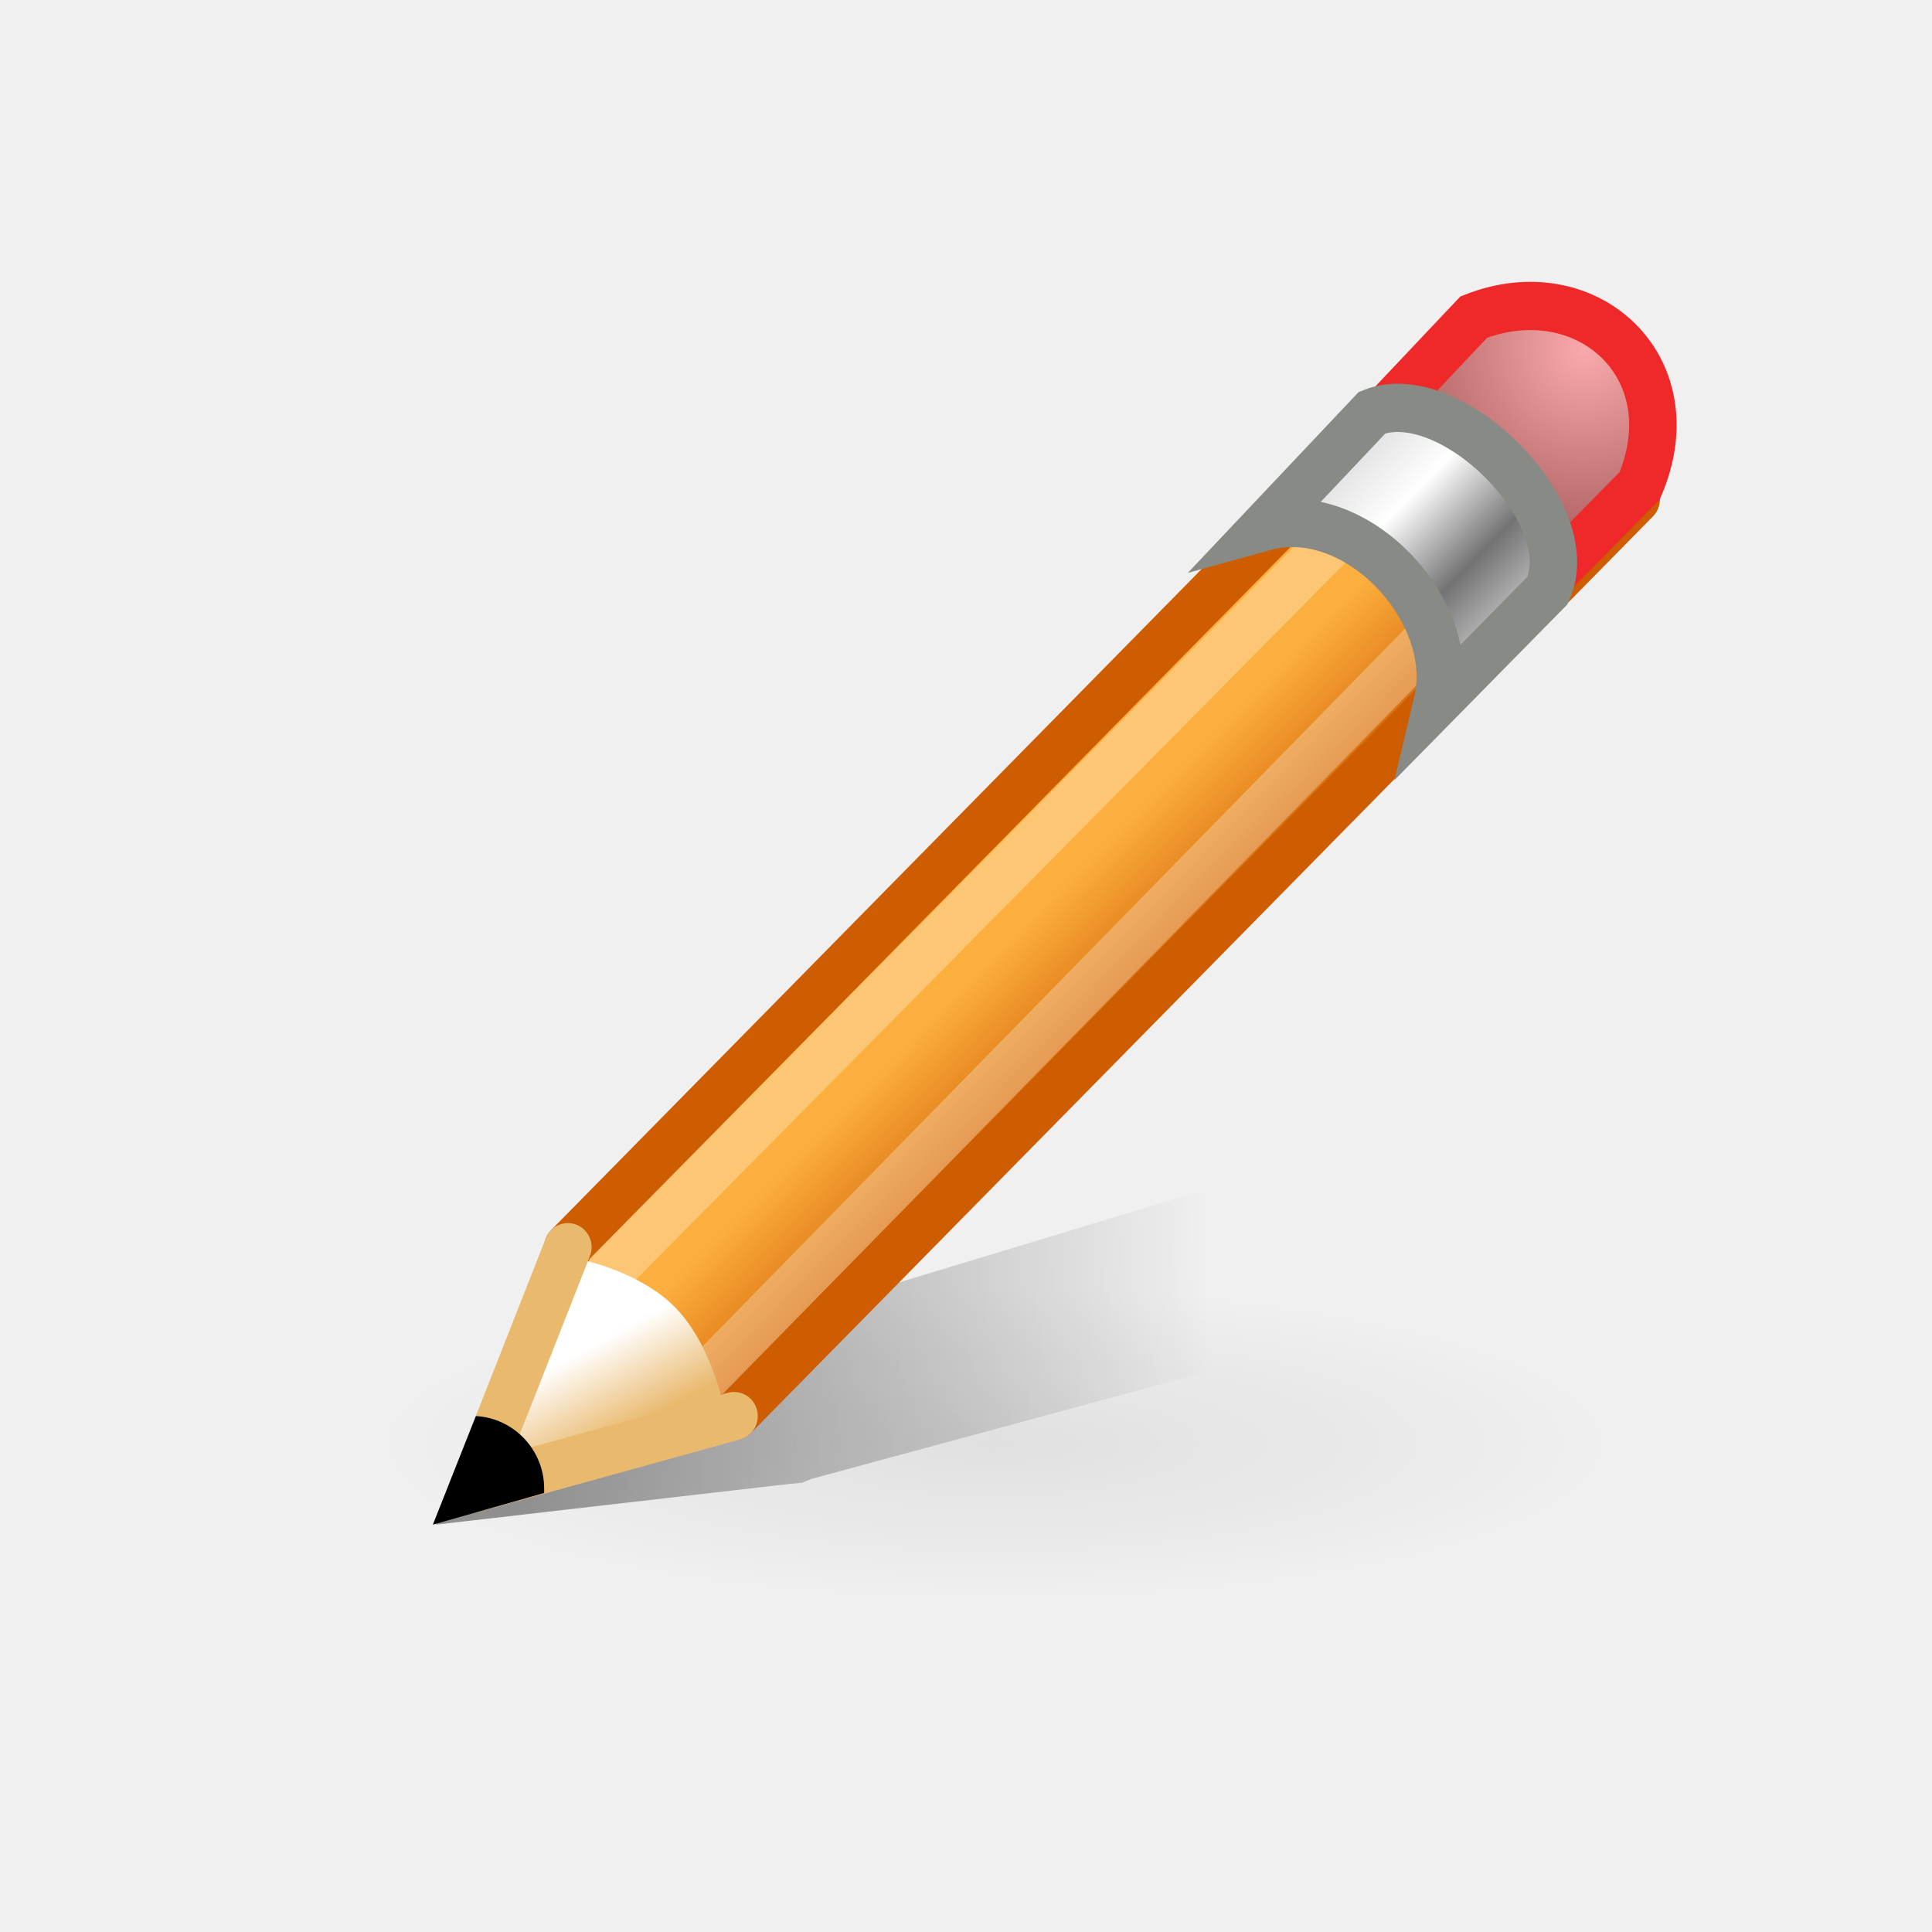
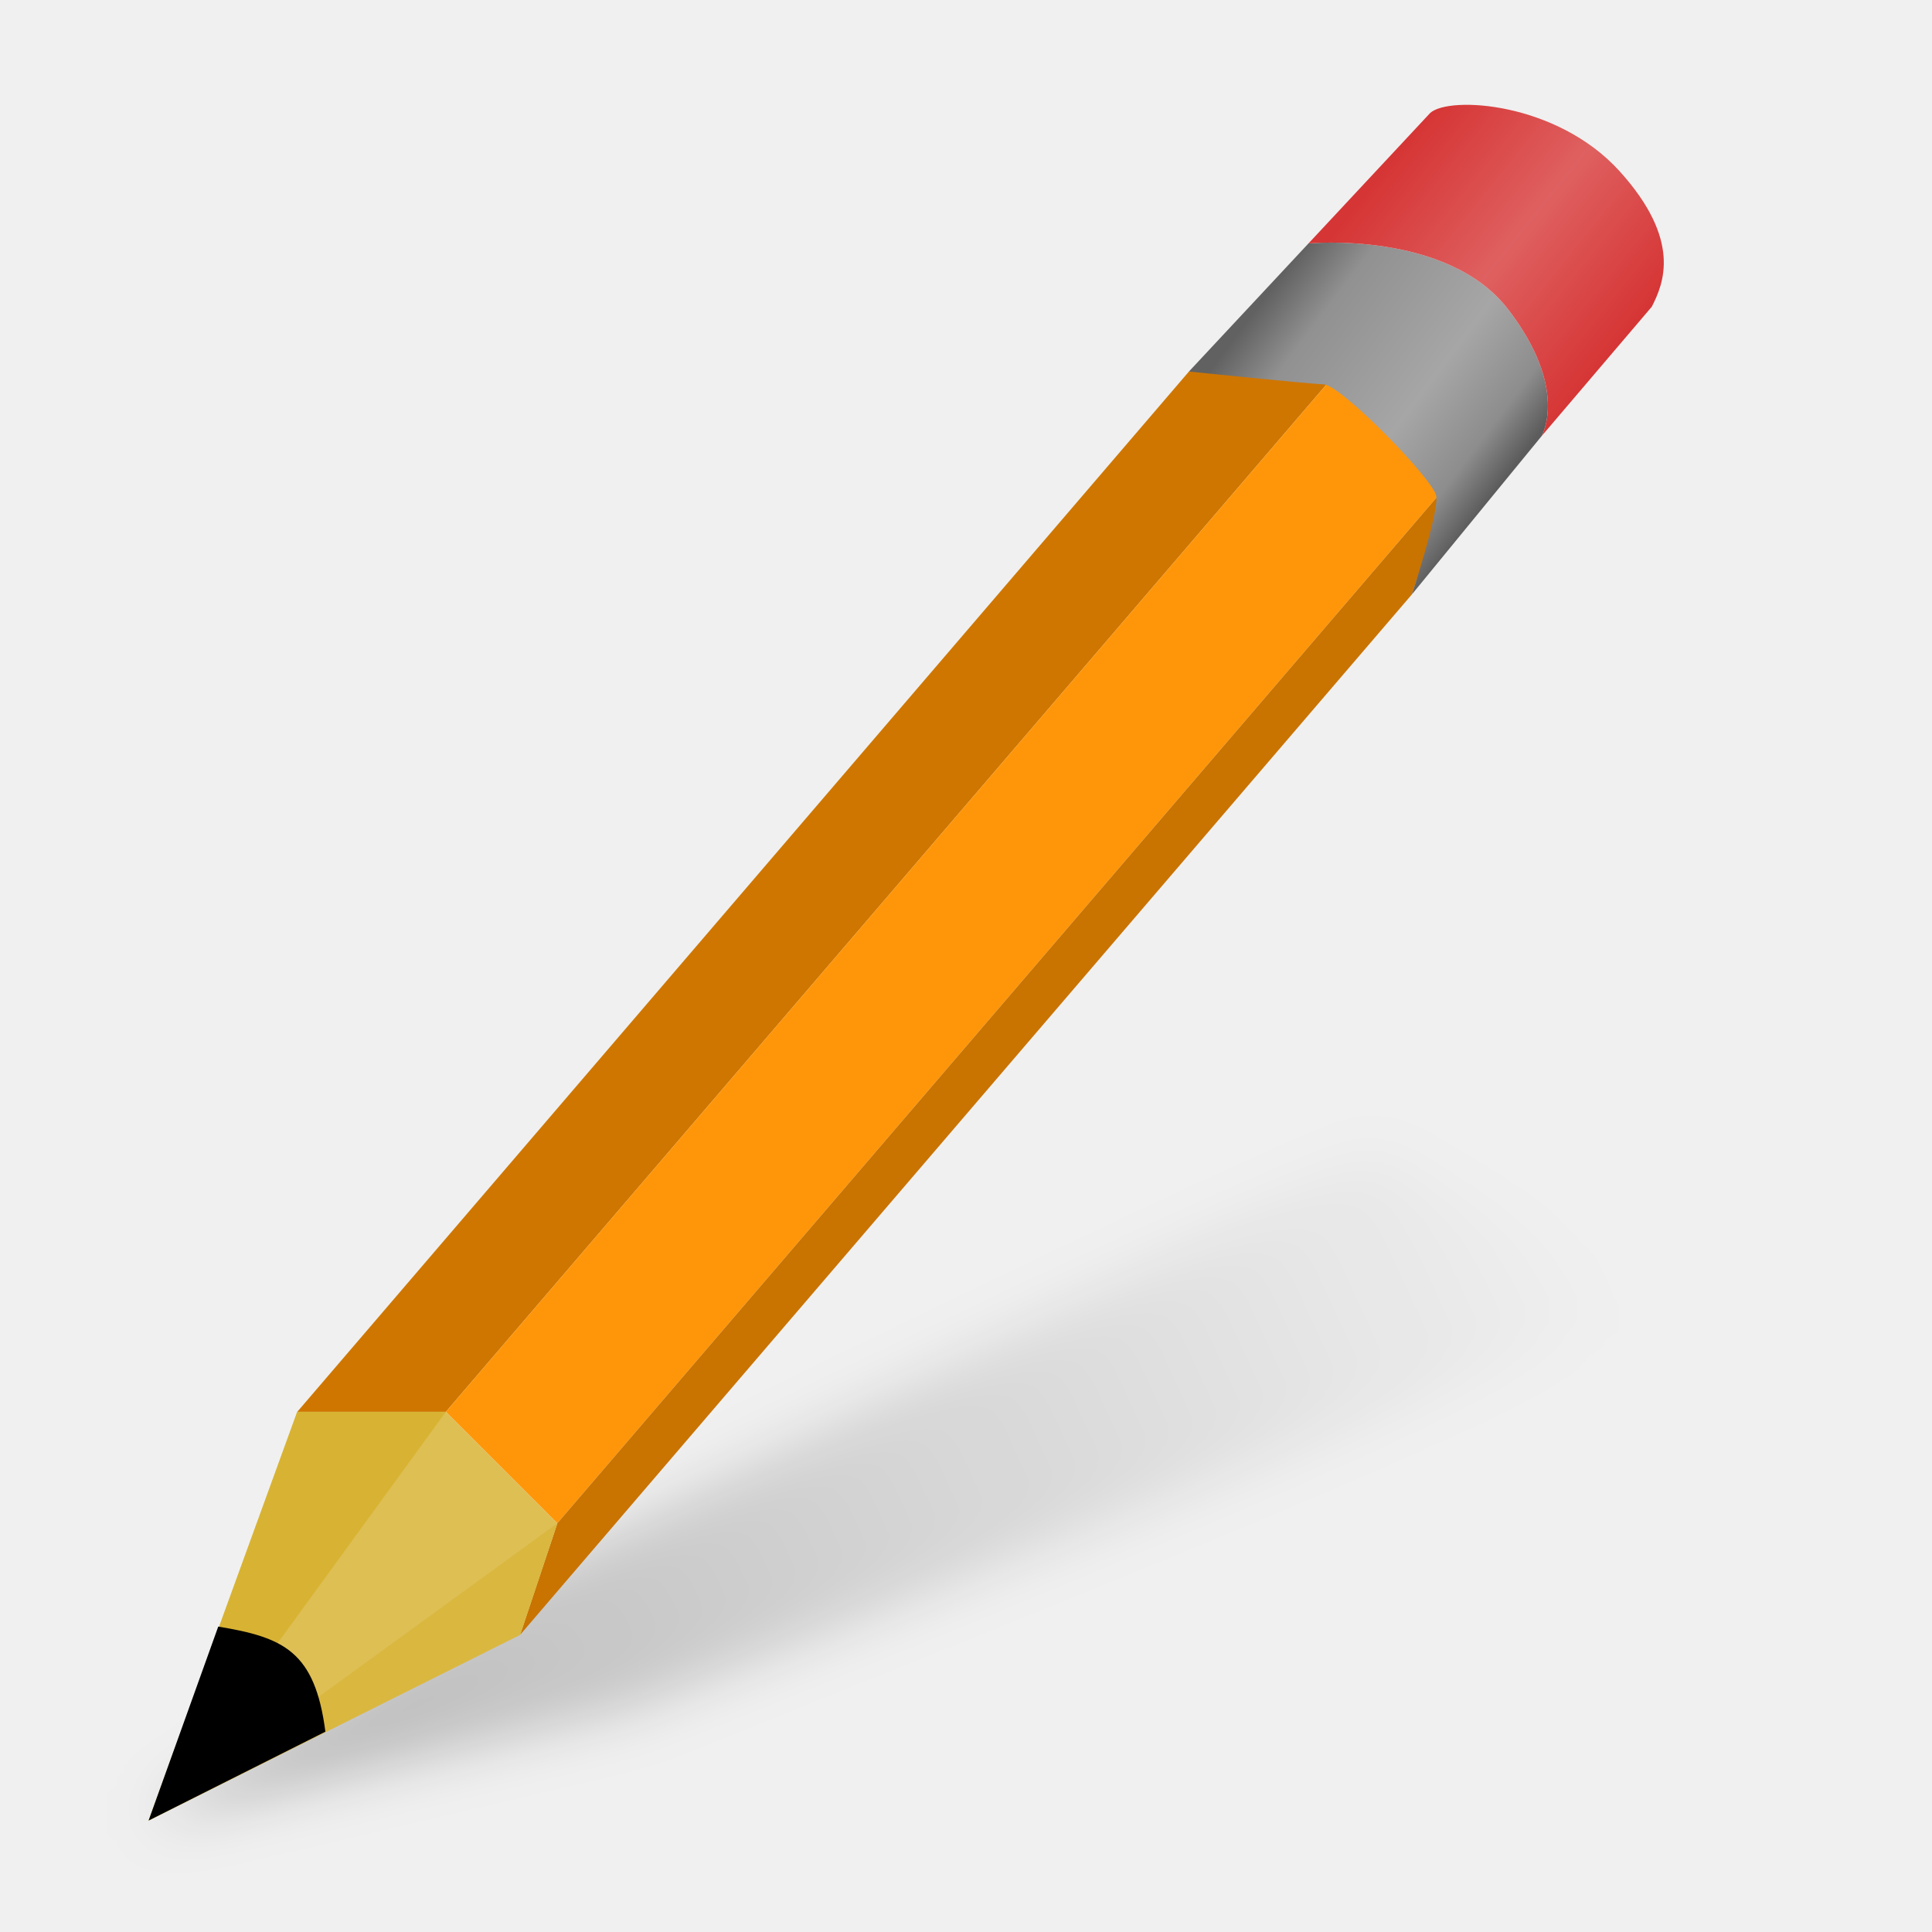
- <svg xmlns="http://www.w3.org/2000/svg" xmlns:xlink="http://www.w3.org/1999/xlink" height="64" width="64" version="1.1" viewBox="0 0 64 64" id="svg2">
+ <svg xmlns="http://www.w3.org/2000/svg" xmlns:xlink="http://www.w3.org/1999/xlink" height="26" width="26" version="1.1" viewBox="0 0 26 26" id="svg2">
  <defs id="defs4">
+     <linearGradient id="linearGradient4007">
+       <stop style="stop-color:#d63535;stop-opacity:1;" offset="0" id="stop4009" />
+       <stop id="stop4015" offset="0.5" style="stop-color:#df6060;stop-opacity:1" />
+       <stop style="stop-color:#d63535;stop-opacity:1" offset="1" id="stop4011" />
+     </linearGradient>
+     <linearGradient id="linearGradient3987">
+       <stop style="stop-color:#000000;stop-opacity:0.502" offset="0" id="stop3989" />
+       <stop style="stop-color:#000000;stop-opacity:0" offset="1" id="stop3991" />
+     </linearGradient>
+     <linearGradient id="linearGradient3971">
+       <stop id="stop3973" offset="0" style="stop-color:#ae2323;stop-opacity:1;" />
+       <stop style="stop-color:#d63131;stop-opacity:1;" offset="0.19" id="stop3975" />
+       <stop style="stop-color:#616161;stop-opacity:1;" offset="0.61" id="stop3977" />
+       <stop id="stop3979" offset="0.861" style="stop-color:#5e5e5e;stop-opacity:1;" />
+       <stop id="stop3981" offset="1" style="stop-color:#5c5c5c;stop-opacity:1;" />
+     </linearGradient>
+     <linearGradient id="linearGradient3951">
+       <stop style="stop-color:#616161;stop-opacity:1;" offset="0" id="stop3953" />
+       <stop id="stop3963" offset="0.19" style="stop-color:#919191;stop-opacity:1;" />
+       <stop id="stop3959" offset="0.61" style="stop-color:#a6a6a6;stop-opacity:1;" />
+       <stop style="stop-color:#8d8d8d;stop-opacity:1;" offset="0.861" id="stop3961" />
+       <stop style="stop-color:#5c5c5c;stop-opacity:1;" offset="1" id="stop3955" />
+     </linearGradient>
    <linearGradient id="ad" y2="93.999" gradientUnits="userSpaceOnUse" x2="87.757" gradientTransform="matrix(1.3755,0,0,1.8571,-22.548,-92.563)" y1="79.999" x1="63.911">
      <stop offset="0" id="stop7" />
      <stop stop-opacity="0" offset="1" id="stop9" />
    </linearGradient>
    <filter id="at" color-interpolation-filters="sRGB">
      <feGaussianBlur stdDeviation="1.476" id="feGaussianBlur12" />
    </filter>
    <radialGradient id="ap" gradientUnits="userSpaceOnUse" cy="120.64" cx="42.618" gradientTransform="matrix(1.9091,1.8392,-8.6223,7.5766,1009.9,-881.36)" r="3.407">
      <stop stop-color="#b4942a" offset="0" id="stop15" />
      <stop stop-color="#e4dcc9" offset="1" id="stop17" />
    </radialGradient>
-     <linearGradient id="ae" y2="77.047" gradientUnits="userSpaceOnUse" x2="81.453" gradientTransform="matrix(.99865 0 0 .99989 .14044 .0053232)" y1="72.804" x1="75.848">
+     <linearGradient id="ae" y2="77.047" gradientUnits="userSpaceOnUse" x2="81.453" gradientTransform="matrix(0.99865,0,0,0.99989,0.14044,0.0053232)" y1="72.804" x1="75.848">
      <stop stop-color="#252525" offset="0" id="stop20" />
      <stop stop-color="#252525" offset=".5" id="stop22" />
      <stop stop-color="#252525" offset=".75" id="stop24" />
      <stop offset="1" id="stop26" />
    </linearGradient>
-     <linearGradient id="af" y2="87.155" gradientUnits="userSpaceOnUse" x2="80.58" gradientTransform="matrix(.99865 0 0 .99989 .14044 .0053232)" y1="83.326" x1="76.709">
+     <linearGradient id="af" y2="87.155" gradientUnits="userSpaceOnUse" x2="80.58" gradientTransform="matrix(0.99865,0,0,0.99989,0.14044,0.0053232)" y1="83.326" x1="76.709">
      <stop stop-color="#d4a100" stop-opacity=".976" offset="0" id="stop29" />
      <stop stop-color="#ffc712" offset="1" id="stop31" />
    </linearGradient>
-     <linearGradient id="ag" y2="57.384" gradientUnits="userSpaceOnUse" x2="14.494" gradientTransform="matrix(1.2876 1.1737 -.54659 .6213 81.686 27.894)" y1="57.384" x1="11.326">
+     <linearGradient id="ag" y2="57.384" gradientUnits="userSpaceOnUse" x2="14.494" gradientTransform="matrix(1.2876,1.1737,-0.54659,0.6213,81.686,27.894)" y1="57.384" x1="11.326">
      <stop stop-color="#9a7600" offset="0" id="stop34" />
      <stop stop-color="#e3ad00" offset=".093" id="stop36" />
      <stop stop-color="#ffcd2c" offset=".504" id="stop38" />
      <stop stop-color="#e3ad00" offset=".916" id="stop40" />
      <stop stop-color="#b98d00" offset="1" id="stop42" />
    </linearGradient>
-     <linearGradient id="ah" y2="-22.053" gradientUnits="userSpaceOnUse" x2="100.66" gradientTransform="matrix(.99921 0 0 .99934 .10836 -.090375)" y1="-22.56" x1="114.93">
+     <linearGradient id="ah" y2="-22.053" gradientUnits="userSpaceOnUse" x2="100.66" gradientTransform="matrix(0.99921,0,0,0.99934,0.10836,-0.090375)" y1="-22.56" x1="114.93">
      <stop stop-color="#980000" offset="0" id="stop45" />
      <stop stop-color="#db5c5c" offset="1" id="stop47" />
    </linearGradient>
    <linearGradient id="ai" y2="7.462" gradientUnits="userSpaceOnUse" x2="82.173" y1="7.462" x1="-12.818">
      <stop stop-color="#fff" stop-opacity=".683" offset="0" id="stop50" />
      <stop stop-color="#fff" stop-opacity="0" offset="1" id="stop52" />
    </linearGradient>
    <filter id="au" color-interpolation-filters="sRGB">
      <feGaussianBlur stdDeviation="0.315" id="feGaussianBlur55" />
    </filter>
-     <radialGradient id="aq" gradientUnits="userSpaceOnUse" cy="7.462" cx="34.678" gradientTransform="matrix(-1.5103 .0026413 -.00011671 -.0091102 87.052 7.4387)" r="47.595">
+     <radialGradient id="aq" gradientUnits="userSpaceOnUse" cy="7.462" cx="34.678" gradientTransform="matrix(-1.5103,0.0026413,-1.1671e-4,-0.0091102,87.052,7.4387)" r="47.595">
      <stop stop-color="#fff" offset="0" id="stop58" />
      <stop stop-color="#fff" stop-opacity="0" offset="1" id="stop60" />
    </radialGradient>
-     <linearGradient id="aj" y2="107.36" gradientUnits="userSpaceOnUse" x2="24.451" gradientTransform="matrix(.61822 0 0 .62327 24.108 47.994)" y1="117.84" x1="33.342">
+     <linearGradient id="aj" y2="107.36" gradientUnits="userSpaceOnUse" x2="24.451" gradientTransform="matrix(0.61822,0,0,0.62327,24.108,47.994)" y1="117.84" x1="33.342">
      <stop offset="0" id="stop63" />
      <stop stop-color="#515151" offset="1" id="stop65" />
    </linearGradient>
-     <linearGradient id="ak" y2="2.366" gradientUnits="userSpaceOnUse" x2="48.733" gradientTransform="matrix(1.6732,1.5189,-1.501,1.6928,18.676,-24.466)" y1=".811" x1="48.499">
+     <linearGradient id="ak" y2="2.366" gradientUnits="userSpaceOnUse" x2="48.733" gradientTransform="matrix(1.6732,1.5189,-1.501,1.6928,18.676,-24.466)" y1="0.812" x1="48.499">
      <stop stop-color="#fff" offset="0" id="stop68" />
      <stop stop-color="#fff" stop-opacity="0" offset="1" id="stop70" />
    </linearGradient>
-     <linearGradient id="al" y2="57.151" gradientUnits="userSpaceOnUse" x2="96.58" gradientTransform="matrix(.9973 0 0 .99978 .28069 .010646)" y1="54.119" x1="92.226">
+     <linearGradient id="al" y2="57.151" gradientUnits="userSpaceOnUse" x2="96.58" gradientTransform="matrix(0.9973,0,0,0.99978,0.28069,0.010646)" y1="54.119" x1="92.226">
      <stop stop-color="#ea3838" offset="0" id="stop73" />
      <stop stop-color="#c40000" offset="1" id="stop75" />
    </linearGradient>
-     <radialGradient id="ar" xlink:href="#a" gradientUnits="userSpaceOnUse" cy="2.674" cx="49.012" gradientTransform="matrix(2.26 0 0 .27524 -2.259 -25.415)" r="1.725" />
+     <radialGradient id="ar" xlink:href="#a" gradientUnits="userSpaceOnUse" cy="2.674" cx="49.012" gradientTransform="matrix(2.26,0,0,0.27524,-2.259,-25.415)" r="1.725" />
    <linearGradient id="a">
      <stop stop-color="#fff" offset="0" id="stop79" />
      <stop stop-color="#252525" stop-opacity="0" offset="1" id="stop81" />
    </linearGradient>
-     <radialGradient id="as" xlink:href="#a" gradientUnits="userSpaceOnUse" cy="2.674" cx="49.012" gradientTransform="matrix(1.5506 0 0 .18731 21.622 -31.864)" r="1.725" />
-     <radialGradient id="am" xlink:href="#a" gradientUnits="userSpaceOnUse" cy="2.674" cx="49.012" gradientTransform="matrix(1.5496 0 0 .18768 -193.24 -23.536)" r="1.725" />
-     <radialGradient id="an" gradientUnits="userSpaceOnUse" cy="33.188" cx="37.375" gradientTransform="matrix(1 0 0 .2265 0 25.671)" r="14.625">
+     <radialGradient id="as" xlink:href="#a" gradientUnits="userSpaceOnUse" cy="2.674" cx="49.012" gradientTransform="matrix(1.5506,0,0,0.18731,21.622,-31.864)" r="1.725" />
+     <radialGradient id="am" xlink:href="#a" gradientUnits="userSpaceOnUse" cy="2.674" cx="49.012" gradientTransform="matrix(1.5496,0,0,0.18768,-193.24,-23.536)" r="1.725" />
+     <radialGradient id="an" gradientUnits="userSpaceOnUse" cy="33.188" cx="37.375" gradientTransform="matrix(1,0,0,0.2265,0,25.671)" r="14.625">
      <stop offset="0" id="stop86" />
      <stop stop-opacity="0" offset="1" id="stop88" />
    </radialGradient>
-     <linearGradient id="y" y2="18.392" gradientUnits="userSpaceOnUse" x2="32.938" gradientTransform="matrix(1 0 0 .41501 6.5485 26.767)" y1="18.538" x1="18.188">
+     <linearGradient id="y" y2="18.392" gradientUnits="userSpaceOnUse" x2="32.938" gradientTransform="matrix(1,0,0,0.41501,6.5485,26.767)" y1="18.538" x1="18.188">
      <stop offset="0" id="stop91" />
      <stop stop-opacity="0" offset="1" id="stop93" />
    </linearGradient>
    <linearGradient id="z" y2="14.691" gradientUnits="userSpaceOnUse" x2="30.432" gradientTransform="translate(6.3922,12.185)" y1="12.338" x1="28.079">
      <stop stop-color="#fcaf3e" offset="0" id="stop96" />
      <stop stop-color="#ce5c00" offset="1" id="stop98" />
    </linearGradient>
    <linearGradient id="aa" y2="22.119" gradientUnits="userSpaceOnUse" x2="22.81" gradientTransform="translate(6.3922,12.185)" y1="21.481" x1="23.448">
      <stop stop-color="#ce5c00" offset="0" id="stop101" />
      <stop stop-color="#ce5c00" offset="1" id="stop103" />
    </linearGradient>
    <linearGradient id="ab" y2="32.714" gradientUnits="userSpaceOnUse" x2="25.485" y1="34.39" x1="26.379">
      <stop stop-color="#e9b96e" offset="0" id="stop106" />
      <stop stop-color="#fff" offset="1" id="stop108" />
    </linearGradient>
-     <radialGradient id="ao" gradientUnits="userSpaceOnUse" cy="128" cx="-138.84" gradientTransform="matrix(.32039 -.32039 .32241 .32241 50.518 -74.158)" r="9.127">
+     <radialGradient id="ao" gradientUnits="userSpaceOnUse" cy="128" cx="-138.84" gradientTransform="matrix(0.32039,-0.32039,0.32241,0.32241,50.518,-74.158)" r="9.127">
      <stop stop-color="#f9a9a9" offset="0" id="stop111" />
      <stop stop-color="#ab5f5f" offset="1" id="stop113" />
    </radialGradient>
-     <linearGradient id="ac" y2="134.25" gradientUnits="userSpaceOnUse" x2="-158.75" gradientTransform="matrix(.18921 -.18923 .18921 .18923 49.739 -37.732)" y1="115.94" x1="-158.75">
+     <linearGradient id="ac" y2="134.25" gradientUnits="userSpaceOnUse" x2="-158.75" gradientTransform="matrix(0.18921,-0.18923,0.18921,0.18923,49.739,-37.732)" y1="115.94" x1="-158.75">
      <stop stop-color="#ddd" offset="0" id="stop116" />
      <stop stop-color="#fff" offset=".345" id="stop118" />
      <stop stop-color="#737373" offset=".727" id="stop120" />
      <stop stop-color="#bbb" offset="1" id="stop122" />
    </linearGradient>
+     <linearGradient xlink:href="#linearGradient3951" id="linearGradient3957" x1="17.173" y1="3.795" x2="20.406" y2="6.234" gradientUnits="userSpaceOnUse" />
+     <linearGradient xlink:href="#linearGradient3987" id="linearGradient3993" x1="1.5" y1="25" x2="21" y2="16" gradientUnits="userSpaceOnUse" />
+     <filter id="filter4003">
+       <feGaussianBlur stdDeviation="0.369" id="feGaussianBlur4005" />
+     </filter>
+     <linearGradient xlink:href="#linearGradient4007" id="linearGradient4013" x1="18.78" y1="2.098" x2="21.838" y2="4.549" gradientUnits="userSpaceOnUse" />
  </defs>
-   <g style="enable-background:new" transform="matrix(1.5729,0,0,1.5983,-21.915,-6.9292)" id="g164">
-     <path opacity="0.07" d="m52 33.188a14.625 3.312 0 1 1 -29.25 0 14.625 3.312 0 1 1 29.25 0z" transform="matrix(.89744 0 0 .98113 1.3333 1.6887)" fill="url(#an)" id="path166" />
-     <path opacity=".4" d="m41.08 28.466-15 4.473-0.125 0.065-0.094 0.078-2.75 2.853 7.438-0.843 0.281-0.026 0.188-0.078 10.062-2.683v-3.839 0z" fill-rule="evenodd" fill="url(#y)" id="path168" />
-     <path stroke-linejoin="round" d="m25.892 30.185 19-19c2.175 0.36 3.085 1.732 3.5 3.5l-19 19-4.616 0.705 1.116-4.205z" fill-rule="evenodd" stroke="url(#aa)" fill="url(#z)" id="path170" />
-     <path opacity=".282" d="m26.792 30.685 18.498-18.398c1.09 0.178 1.517 0.988 2 2l-18.398 18.498-3.3 0.9 1.2-3z" stroke="#fff" fill="none" id="path172" />
-     <path fill-rule="evenodd" fill="url(#ab)" d="m24.55 34.633 1.666-4.18s1.2 0.245 1.932 0.975c0.733 0.73 0.998 1.944 0.998 1.944l-4.597 1.261z" id="path174" />
-     <path stroke-linejoin="round" d="m23 21.5-5.5 1.5 2-5" transform="translate(6.3922,12.185)" stroke="#e9b96e" stroke-linecap="round" fill="none" id="path176" />
-     <path fill-rule="evenodd" d="m23.955 33.685-0.906 2.25 2.344-0.656c0.002-0.032 0-0.061 0-0.094 0-0.802-0.645-1.46-1.438-1.5z" id="path178" />
-     <path style="enable-background:new" fill="url(#ao)" d="m42.822 13.147c1.834-0.501 3.885 1.651 3.45 3.45l2.195-2.195c1.067-2.467-1.132-4.41-3.495-3.495l-2.151 2.24z" stroke="#ef2929" id="path180" />
-     <path style="enable-background:new" fill="url(#ac)" d="m40.562 15.251c1.936-0.528 4.102 1.744 3.642 3.643l2.318-2.318c0.754-1.596-2.045-4.338-3.69-3.69l-2.27 2.365z" stroke="#888a85" id="path182" />
-   </g>
+   <path style="opacity:0.5;fill:url(#linearGradient3993);fill-opacity:1;stroke:none;filter:url(#filter4003)" d="m 2,24.5 6.5,-1.5 14,-5.5 -4,-2 -12,6 z" id="path3985" />
+   <path style="fill:#cf7600;fill-opacity:1;stroke:none" d="M 4,19 16,5 18,5 6,19 z" id="path3933" />
+   <path id="path3935" d="M 7.5,20.5 19.5,6.5 18,5 6,19 z" style="fill:#ff960a;fill-opacity:1;stroke:none" />
+   <path style="fill:#c97300;fill-opacity:1;stroke:none" d="M 7.5,20.5 19.5,6.5 19,8 7,22 z" id="path3937" />
+   <path style="fill:#debf54;fill-opacity:1;stroke:none" d="M 4,19 6,19 7.5,20.5 7,22 2,24.5 z" id="path3939" />
+   <path id="path3941" d="m 4,19 2,0 -4,5.5 z" style="fill:#d8b333;fill-opacity:1;stroke:none" />
+   <path id="path3943" d="M 7.5,20.5 7,22 2,24.5 z" style="fill:#dab73f;fill-opacity:1;stroke:none" />
+   <path id="path3945" d="m 2.937,21.89 c 0.878,0.145 1.301,0.331 1.442,1.414 L 2,24.5 z" style="fill:#000000;fill-opacity:1;stroke:none" />
+   <path style="fill:url(#linearGradient3957);fill-opacity:1;stroke:none" d="m 16,5 c 0,0 1.584,0.163 1.816,0.173 0.232,0.01 1.473,1.279 1.512,1.5 C 19.366,6.893 19,8 19,8 l 1.747,-2.132 c 0,0 0.371,-0.632 -0.448,-1.701 C 19.48,3.098 17.609,3.276 17.609,3.276 z" id="path3947" />
+   <path id="path3965" d="m 20.747,5.868 c 0,0 0.371,-0.632 -0.448,-1.701 C 19.48,3.098 17.609,3.276 17.609,3.276 l 1.639,-1.757 c 0.261,-0.231 1.704,-0.146 2.547,0.784 0.842,0.931 0.593,1.513 0.434,1.825 z" style="fill:url(#linearGradient4013);fill-opacity:1;stroke:none" />
</svg>
